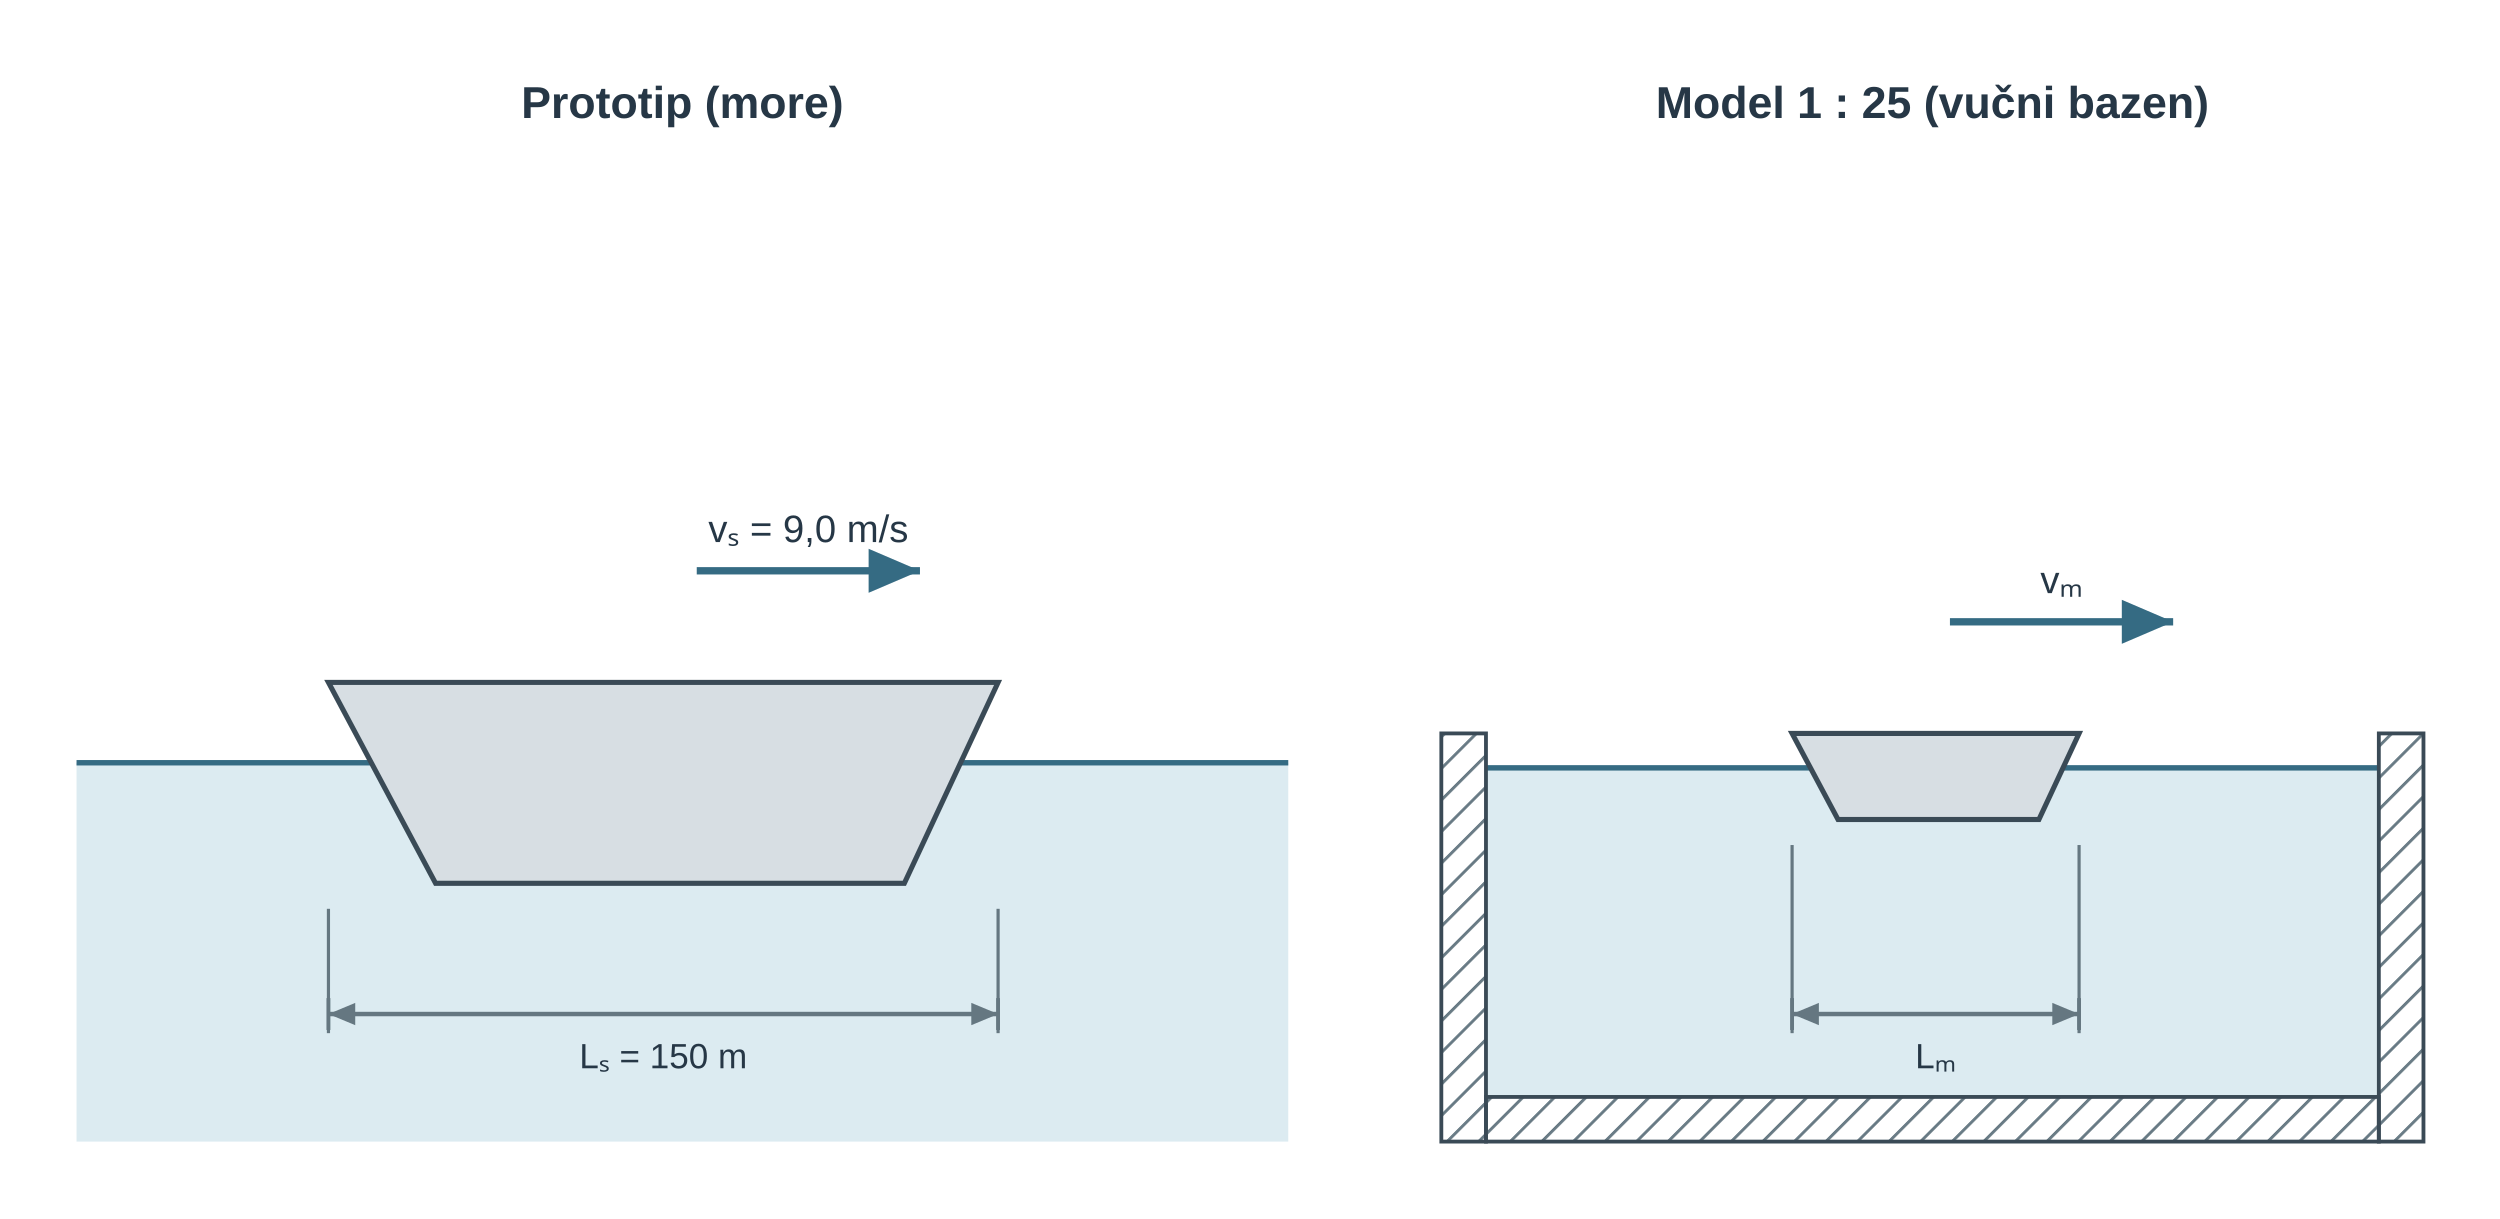
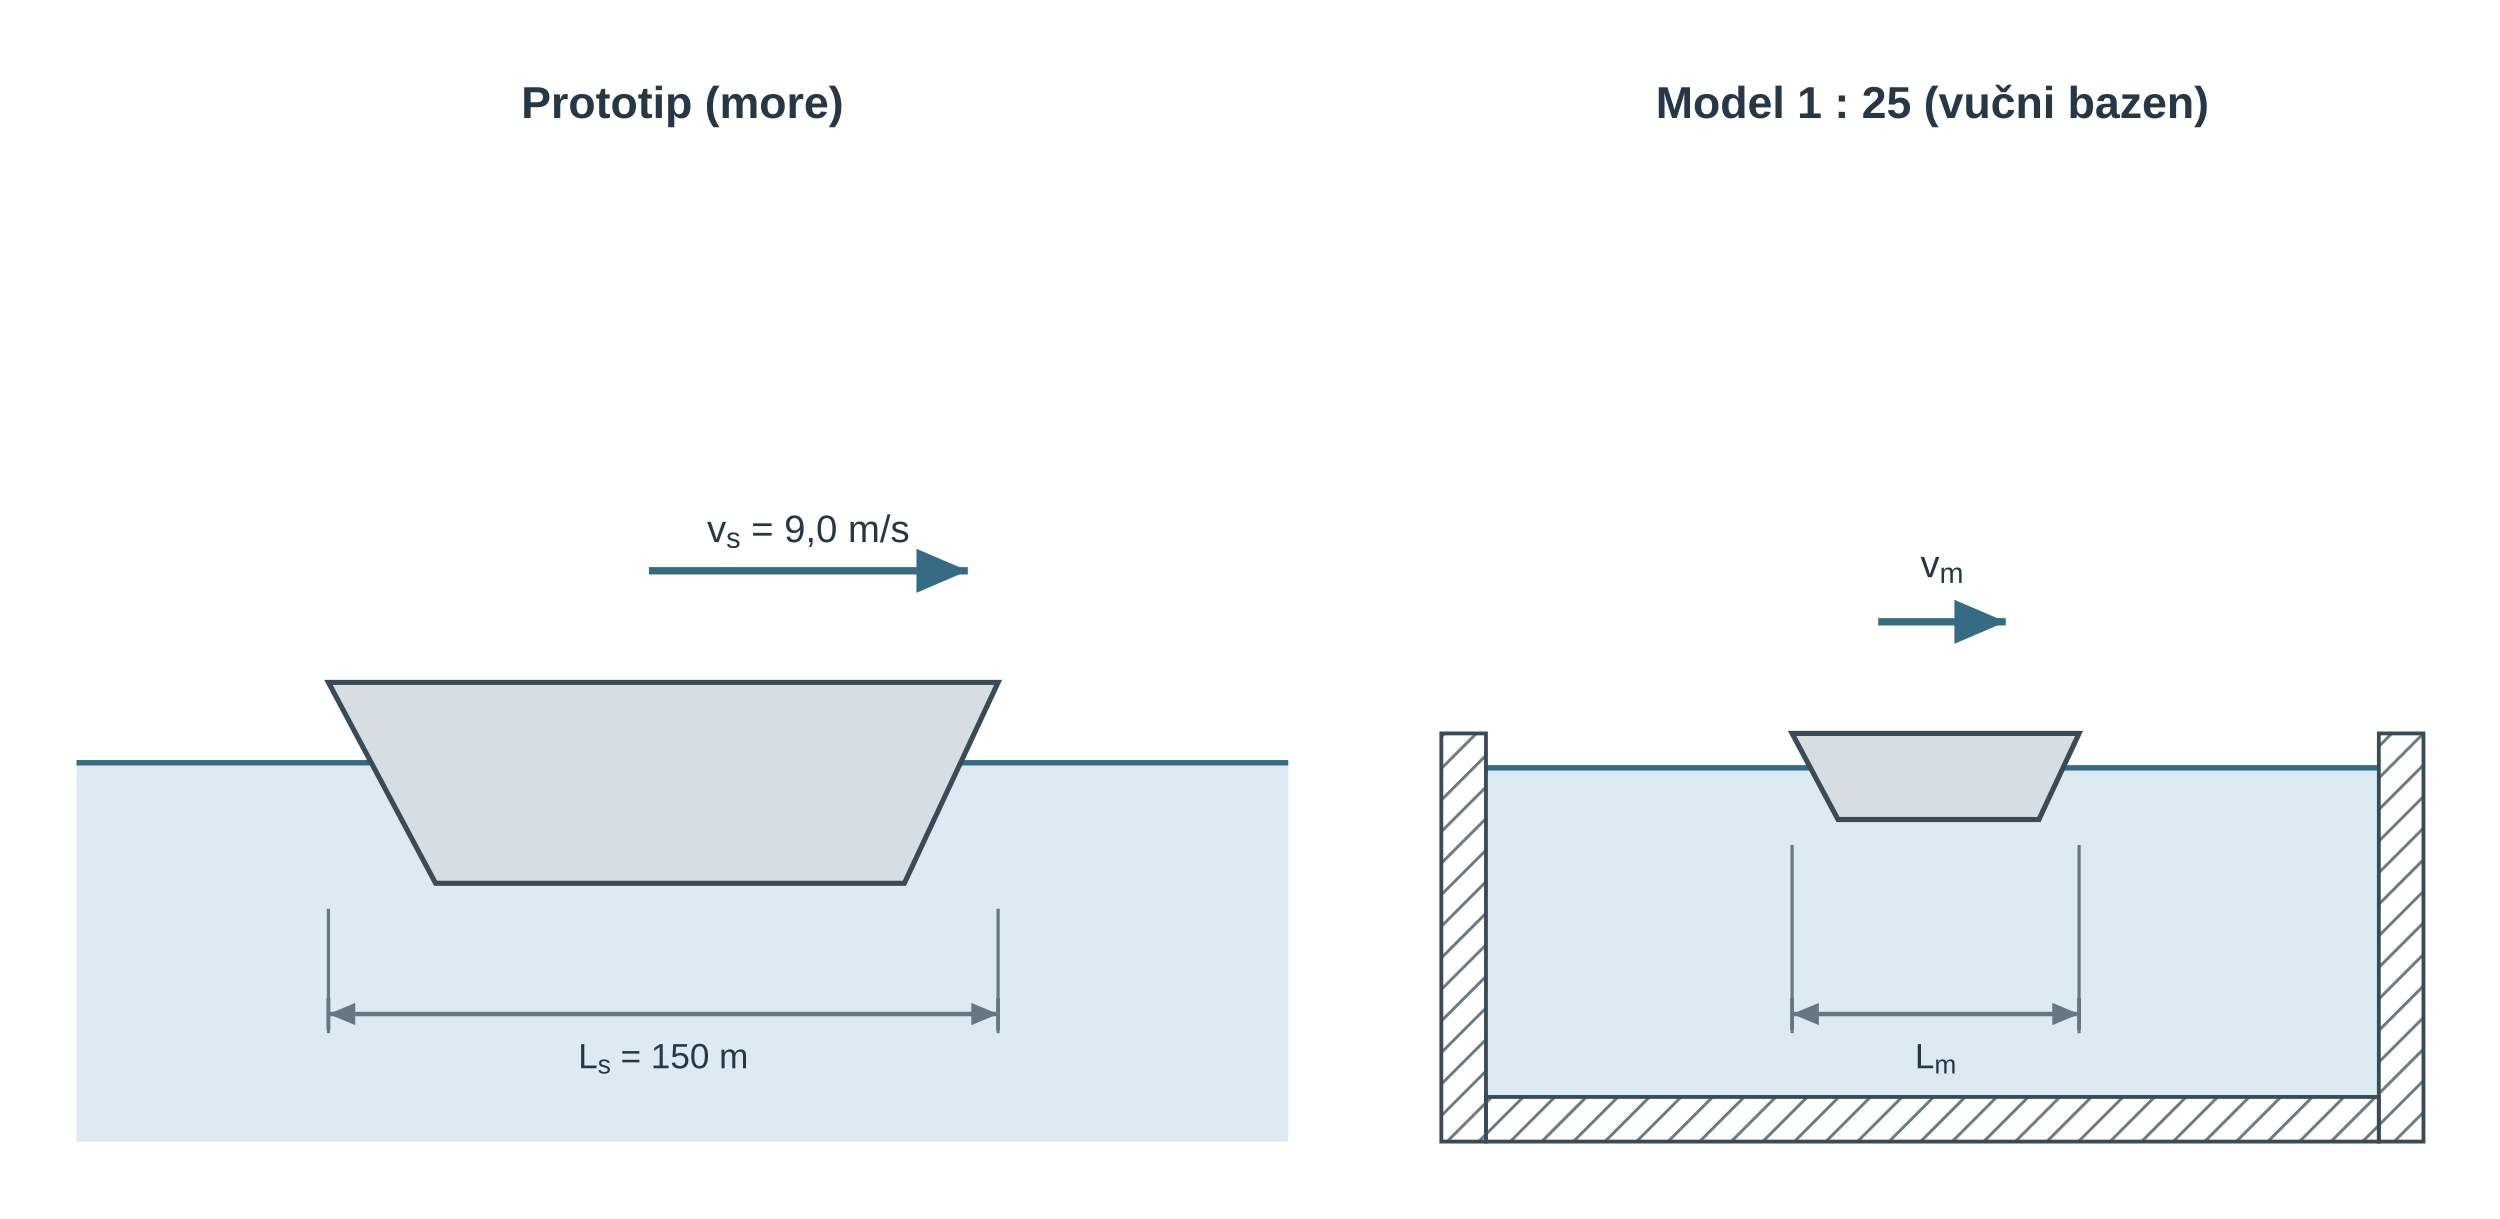
<svg xmlns="http://www.w3.org/2000/svg" viewBox="0 0 784 382" role="img" aria-labelledby="u14ship_title u14ship_desc" preserveAspectRatio="xMidYMid meet" style="display:block;width:100%;max-width:784px;height:auto;">
  <defs>
    <pattern id="u14ship_hatch" width="7" height="7" patternUnits="userSpaceOnUse" patternTransform="rotate(45)">
      <line x1="0" y1="0" x2="0" y2="7" stroke="#657781" stroke-width="1.8" />
    </pattern>
    <marker id="u14ship_v" markerWidth="7" markerHeight="6" refX="7" refY="3" orient="auto">
      <path d="M0 0 L7 3 L0 6 Z" fill="#356b83" />
    </marker>
    <marker id="u14ship_dim" markerWidth="6" markerHeight="5" refX="6" refY="2.5" orient="auto-start-reverse">
      <path d="M0 0 L6 2.5 L0 5 Z" fill="#657781" />
    </marker>
    <marker id="u14ship_dimSmall" markerWidth="3" markerHeight="3" refX="3" refY="1.5" orient="auto-start-reverse">
      <path d="M0 0 L3 1.5 L0 3 Z" fill="#356b83" />
    </marker>
    <marker id="u14ship_forceMarker" markerWidth="7" markerHeight="6" refX="7" refY="3" orient="auto">
      <path d="M0 0 L7 3 L0 6 Z" fill="#356b83" />
    </marker>
    <marker id="u14ship_pressureMarker" markerWidth="7" markerHeight="6" refX="7" refY="3" orient="auto">
      <path d="M0 0 L7 3 L0 6 Z" fill="#356b83" />
    </marker>
    <marker id="u14ship_reactionMarker" markerWidth="7" markerHeight="6" refX="7" refY="3" orient="auto">
      <path d="M0 0 L7 3 L0 6 Z" fill="#356b83" />
    </marker>
    <marker id="u14ship_axisMarker" markerWidth="7" markerHeight="6" refX="7" refY="3" orient="auto">
      <path d="M0 0 L7 3 L0 6 Z" fill="#3a4a56" />
    </marker>
  </defs>
  <g id="u14ship_title-scene-1" transform="translate(-12 -12)">
    <g font-family="Arial, Liberation Sans, sans-serif" fill="#3a4a56">
      <text x="226.0" y="49" font-size="14" fill="#263746" text-anchor="middle" font-weight="700">Prototip (more)</text>
      <path id="u14ship_pfluid" d="M36 251.2 H128.44 L148.6 289.0 H295.6 L313.24 251.2 H416 V370 H36 Z" fill="#dcebf1" stroke="none" stroke-width="1.8" />
      <line id="u14ship_pfreeleft" x1="36" y1="251.2" x2="128.44" y2="251.2" stroke="#356b83" stroke-width="1.7" />
      <line id="u14ship_pfreeright" x1="313.24" y1="251.2" x2="416" y2="251.2" stroke="#356b83" stroke-width="1.7" />
      <path id="u14ship_phull" d="M115 226 L325 226 L295.6 289.0 L148.6 289.0 Z" fill="#d7dee3" stroke="#3a4a56" stroke-width="1.6" />
-       <path id="u14ship_pvelocity" d="M230.5 191 L300.5 191" fill="none" stroke="#356b83" stroke-width="2.3" marker-end="url(#u14ship_v)" />
-       <text x="265.5" y="182" font-size="12" fill="#263746" text-anchor="middle">vₛ = 9,0 m/s</text>
+       <path id="u14ship_pvelocity" d="M215.5 191 L315.5 191" fill="none" stroke="#356b83" stroke-width="2.3" marker-end="url(#u14ship_v)" />
+       <text x="265.5" y="182" font-size="12" fill="#263746" text-anchor="middle">v<tspan baseline-shift="sub" font-size="0.75em">s</tspan> = 9,0 m/s</text>
      <line x1="115" y1="297.0" x2="115" y2="336" stroke="#657781" stroke-width="1" />
      <line x1="325" y1="297.0" x2="325" y2="336" stroke="#657781" stroke-width="1" />
      <line x1="115" y1="325" x2="115" y2="335" stroke="#657781" stroke-width="1.2" />
      <line x1="325" y1="325" x2="325" y2="335" stroke="#657781" stroke-width="1.2" />
      <path id="u14ship_plength" d="M115 330 L325 330" fill="none" stroke="#657781" stroke-width="1.4" marker-start="url(#u14ship_dim)" marker-end="url(#u14ship_dim)" />
-       <text x="220.0" y="347" font-size="11" fill="#263746" text-anchor="middle">Lₛ = 150 m</text>
+       <text x="220.0" y="347" font-size="11" fill="#263746" text-anchor="middle">L<tspan baseline-shift="sub" font-size="0.75em">s</tspan> = 150 m</text>
    </g>
  </g>
  <g id="u14ship_title-scene-2" transform="translate(-48 -12)">
    <g font-family="Arial, Liberation Sans, sans-serif" fill="#3a4a56">
      <text x="654.0" y="49" font-size="14" fill="#263746" text-anchor="middle" font-weight="700">Model 1 : 25 (vučni bazen)</text>
      <path id="u14ship_mfluid" d="M514 252.8 H615.76 L624.4 269.0 H687.4 L694.96 252.8 H794 V356 H514 Z" fill="#dcebf1" stroke="none" stroke-width="1.8" />
      <line id="u14ship_mfreeleft" x1="514" y1="252.8" x2="615.76" y2="252.8" stroke="#356b83" stroke-width="1.7" />
      <line id="u14ship_mfreeright" x1="694.96" y1="252.8" x2="794" y2="252.8" stroke="#356b83" stroke-width="1.7" />
      <path id="u14ship_mhull" d="M610 242 L700 242 L687.4 269.0 L624.4 269.0 Z" fill="#d7dee3" stroke="#3a4a56" stroke-width="1.6" />
-       <path id="u14ship_mvelocity" d="M659.5 207 L729.5 207" fill="none" stroke="#356b83" stroke-width="2.3" marker-end="url(#u14ship_v)" />
-       <text x="694.5" y="198" font-size="12" fill="#263746" text-anchor="middle">vₘ</text>
+       <path id="u14ship_mvelocity" d="M637 207 L677 207" fill="none" stroke="#356b83" stroke-width="2.3" marker-end="url(#u14ship_v)" />
+       <text x="657" y="193" font-size="12" fill="#263746" text-anchor="middle">v<tspan baseline-shift="sub" font-size="0.75em">m</tspan>
+       </text>
      <line x1="610" y1="277.0" x2="610" y2="336" stroke="#657781" stroke-width="1" />
      <line x1="700" y1="277.0" x2="700" y2="336" stroke="#657781" stroke-width="1" />
      <line x1="610" y1="325" x2="610" y2="335" stroke="#657781" stroke-width="1.2" />
      <line x1="700" y1="325" x2="700" y2="335" stroke="#657781" stroke-width="1.2" />
      <path id="u14ship_mlength" d="M610 330 L700 330" fill="none" stroke="#657781" stroke-width="1.4" marker-start="url(#u14ship_dim)" marker-end="url(#u14ship_dim)" />
-       <text x="655.0" y="347" font-size="11" fill="#263746" text-anchor="middle">Lₘ</text>
+       <text x="655.0" y="347" font-size="11" fill="#263746" text-anchor="middle">L<tspan baseline-shift="sub" font-size="0.75em">m</tspan>
+       </text>
      <rect x="500" y="242" width="14" height="128" rx="0" fill="url(#u14ship_hatch)" stroke="#3a4a56" stroke-width="1.2" />
      <rect x="794" y="242" width="14" height="128" rx="0" fill="url(#u14ship_hatch)" stroke="#3a4a56" stroke-width="1.2" />
      <rect x="514" y="356" width="280" height="14" rx="0" fill="url(#u14ship_hatch)" stroke="#3a4a56" stroke-width="1.2" />
    </g>
  </g>
</svg>
